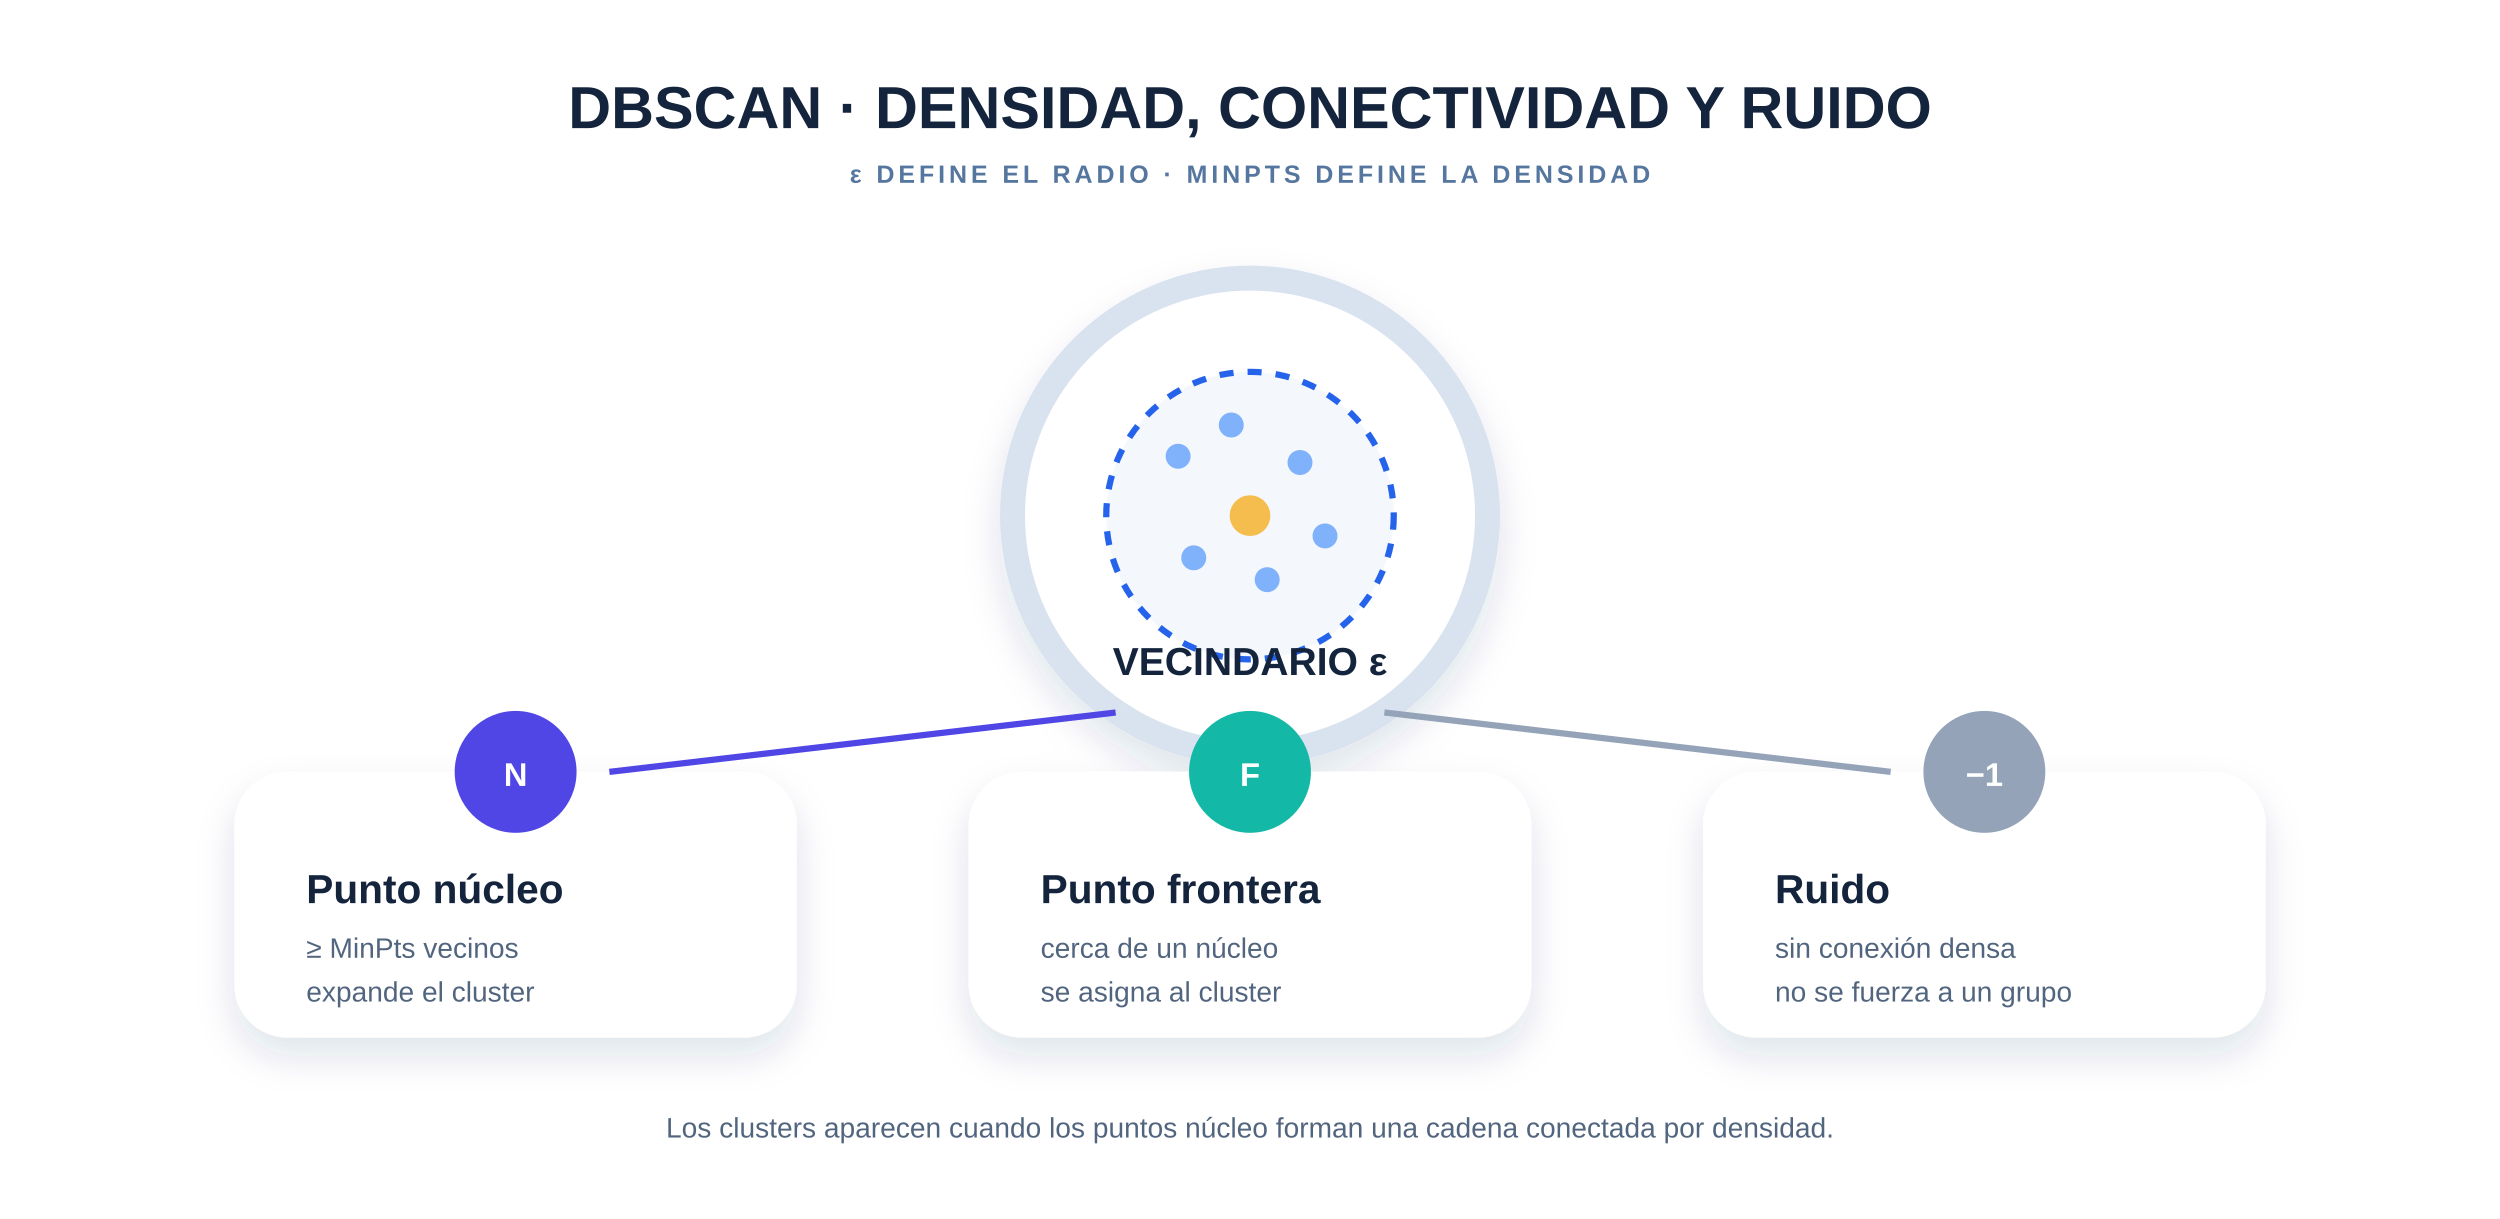
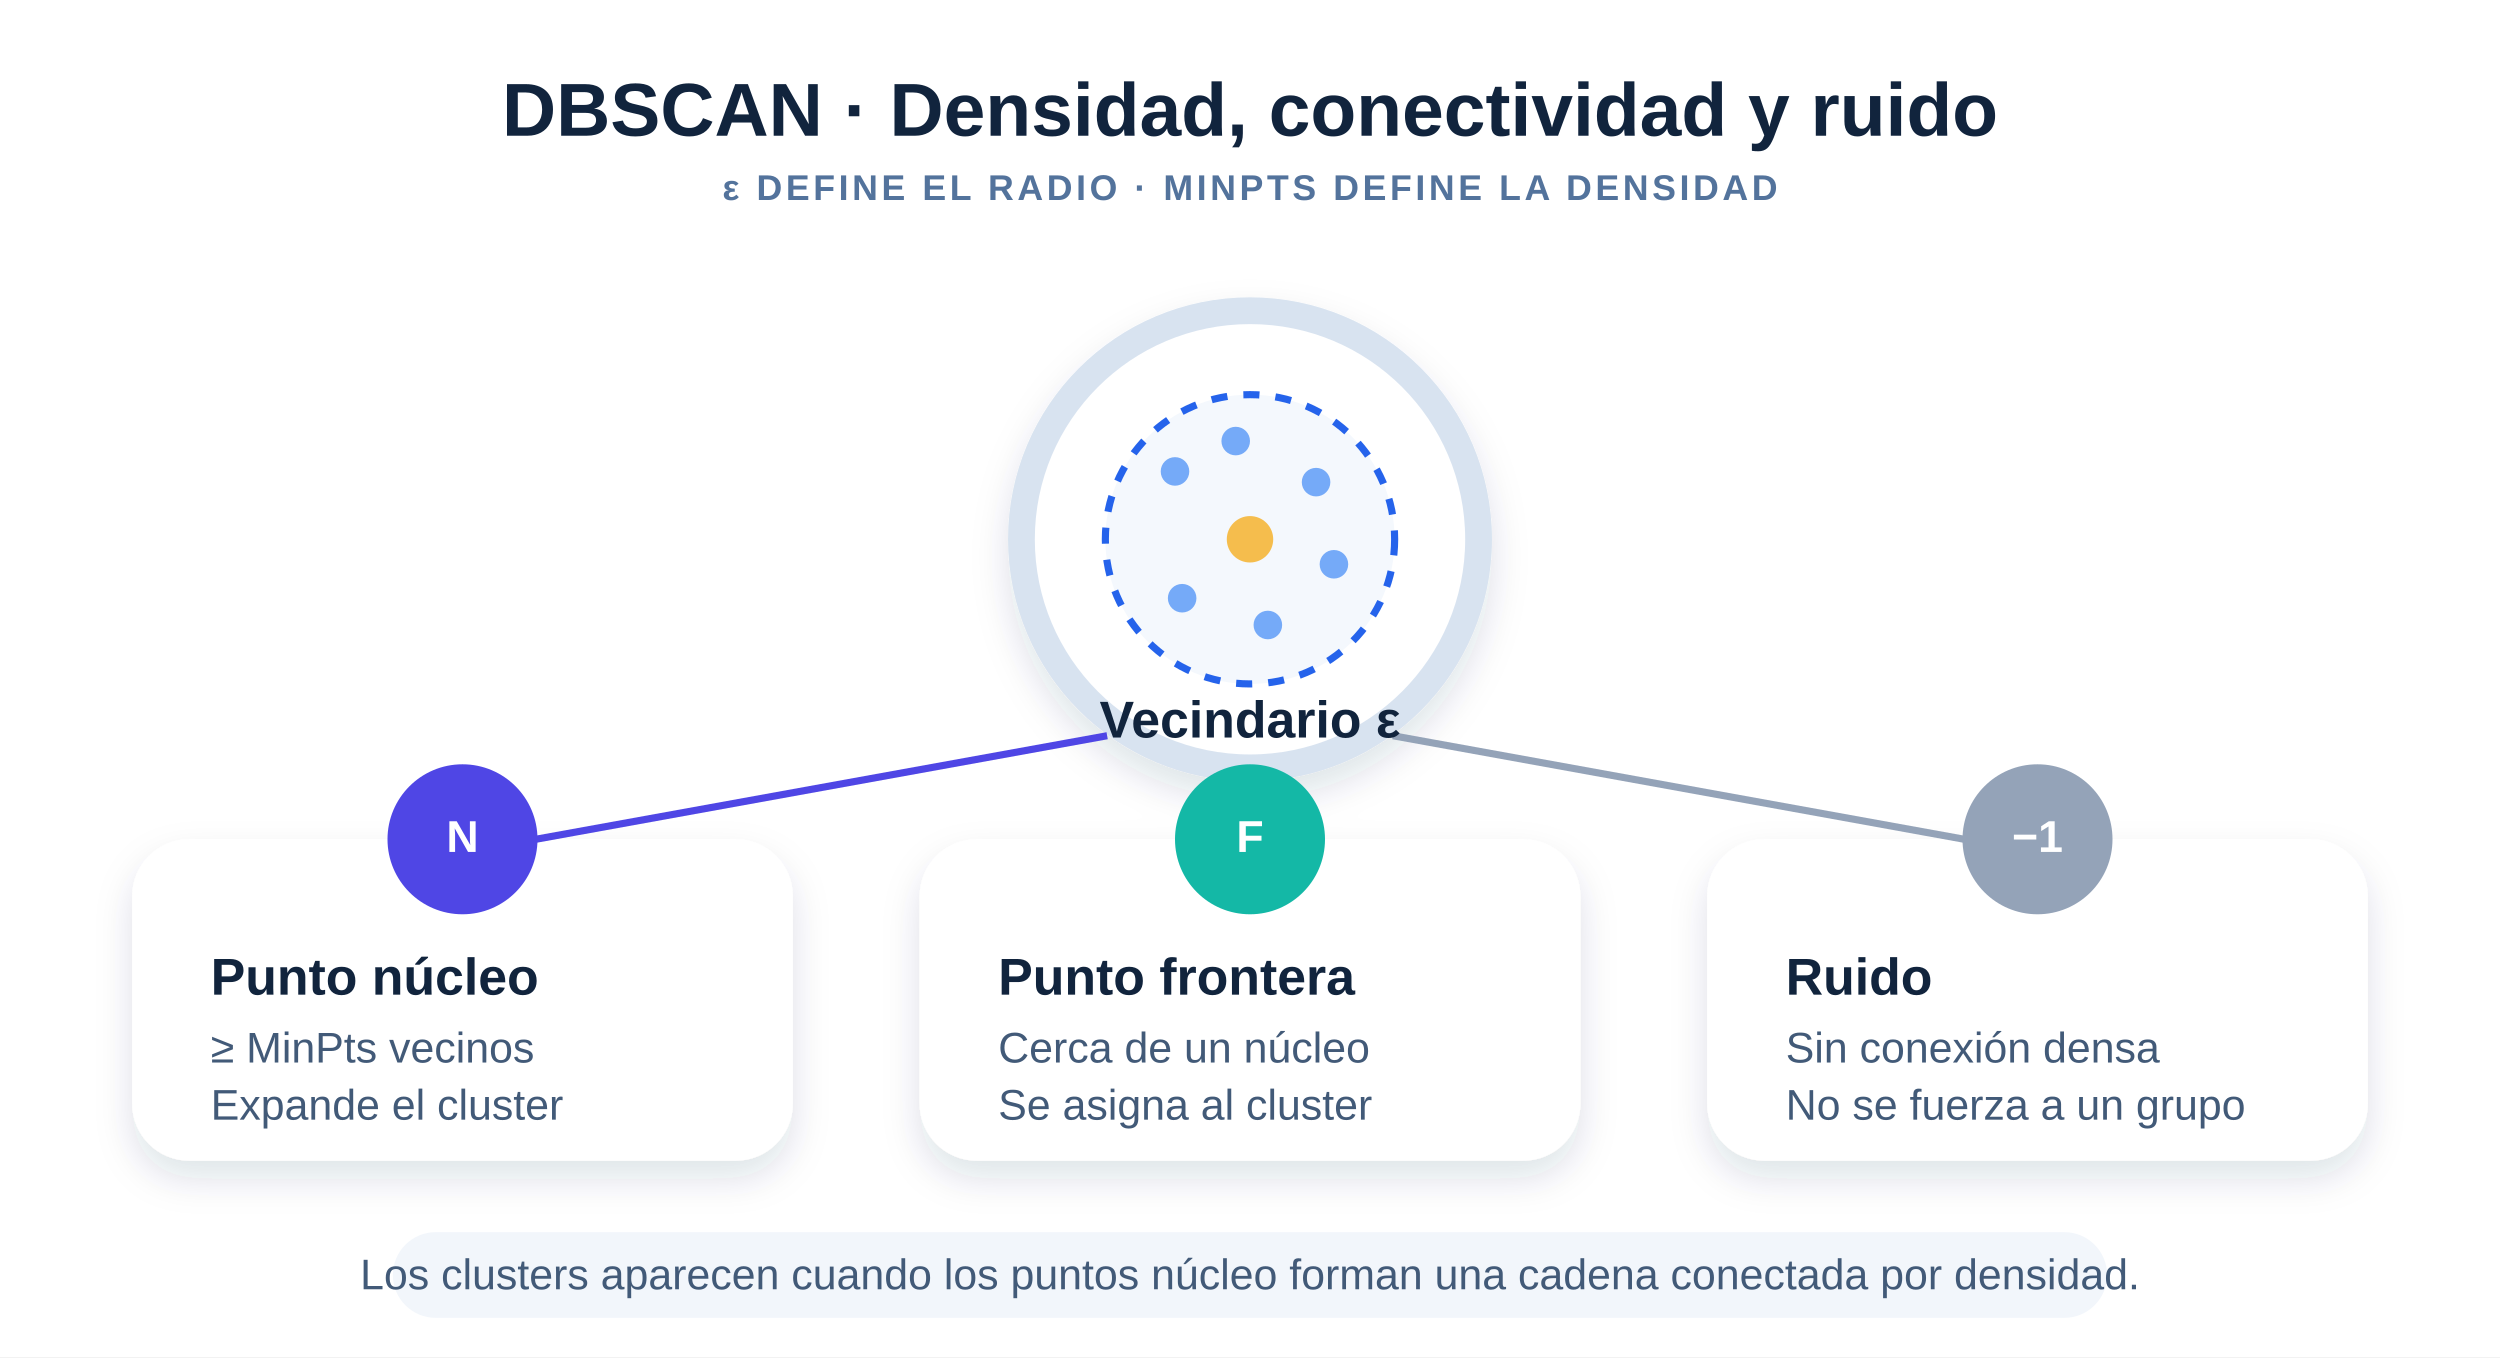
- <svg xmlns="http://www.w3.org/2000/svg" viewBox="0 0 1600 780" role="img" aria-labelledby="title desc">
+ <svg xmlns="http://www.w3.org/2000/svg" viewBox="0 0 1400 760" role="img" aria-labelledby="title desc">
  <defs>
-     <filter id="shadow">
-       <feDropShadow dx="0" dy="12" stdDeviation="12" flood-color="#18355f" flood-opacity=".13" />
+     <filter id="s">
+       <feDropShadow dx="0" dy="10" stdDeviation="10" flood-color="#17335b" flood-opacity=".13" />
    </filter>
-     <style>text{font-family:Arial,Helvetica,sans-serif}.h{font-size:38px;font-weight:800;fill:#14243c}.k{font-size:16px;font-weight:700;letter-spacing:2.5px}.t{font-size:26px;font-weight:800;fill:#14243c}.p{font-size:18px;fill:#52657f}.w{font-size:21px;font-weight:800;fill:#fff}.c{font-size:25px;font-weight:800;fill:#14243c}.cs{font-size:18px;fill:#52657f}</style>
+     <style>text{font-family:Arial,Helvetica,sans-serif}.h{font-size:42px;font-weight:800;fill:#11243d}.k{font-size:20px;font-weight:700;letter-spacing:2px}.t{font-size:29px;font-weight:800;fill:#11243d}.p{font-size:24px;fill:#425a78}.w{font-size:25px;font-weight:800;fill:#fff}</style>
  </defs>
-   <rect width="1600" height="780" fill="#fff" />
-   <text x="800" y="82" text-anchor="middle" class="h">DBSCAN · DENSIDAD, CONECTIVIDAD Y RUIDO</text>
-   <text x="800" y="117" text-anchor="middle" class="k" fill="#54769f">ε DEFINE EL RADIO · MINPTS DEFINE LA DENSIDAD</text>
-   <g filter="url(#shadow)">
-     <circle cx="800" cy="330" r="152" fill="#fff" stroke="#d9e3ef" stroke-width="16" />
-     <rect x="150" y="494" width="360" height="170" rx="34" fill="#fff" />
-     <rect x="620" y="494" width="360" height="170" rx="34" fill="#fff" />
-     <rect x="1090" y="494" width="360" height="170" rx="34" fill="#fff" />
+   <rect width="1400" height="760" fill="#fff" />
+   <text x="700" y="76" text-anchor="middle" class="h">DBSCAN · Densidad, conectividad y ruido</text>
+   <text x="700" y="112" text-anchor="middle" class="k" fill="#53739c">ε DEFINE EL RADIO · MINPTS DEFINE LA DENSIDAD</text>
+   <g filter="url(#s)">
+     <circle cx="700" cy="302" r="128" fill="#fff" stroke="#d8e3f0" stroke-width="15" />
+     <rect x="74" y="470" width="370" height="180" rx="32" fill="#fff" />
+     <rect x="515" y="470" width="370" height="180" rx="32" fill="#fff" />
+     <rect x="956" y="470" width="370" height="180" rx="32" fill="#fff" />
  </g>
-   <g stroke-width="4" fill="none">
-     <path d="M714 456L390 494" stroke="#4f46e5" />
-     <path d="M800 482v12" stroke="#14b8a6" />
-     <path d="M886 456L1210 494" stroke="#94a3b8" />
+   <g fill="none" stroke-width="4">
+     <path d="M620 412L300 470" stroke="#4f46e5" />
+     <path d="M700 430v40" stroke="#14b8a6" />
+     <path d="M780 412L1100 470" stroke="#94a3b8" />
  </g>
-   <circle cx="800" cy="330" r="92" fill="#f4f8fd" stroke="#2563eb" stroke-width="4" stroke-dasharray="9 9" />
-   <g fill="#7fb2fb">
-     <circle cx="754" cy="292" r="8" />
-     <circle cx="788" cy="272" r="8" />
-     <circle cx="832" cy="296" r="8" />
-     <circle cx="848" cy="343" r="8" />
-     <circle cx="811" cy="371" r="8" />
-     <circle cx="764" cy="357" r="8" />
+   <circle cx="700" cy="302" r="81" fill="#f4f8fd" stroke="#2563eb" stroke-width="4" stroke-dasharray="9 9" />
+   <g fill="#75aaf8">
+     <circle cx="658" cy="264" r="8" />
+     <circle cx="692" cy="247" r="8" />
+     <circle cx="737" cy="270" r="8" />
+     <circle cx="747" cy="316" r="8" />
+     <circle cx="710" cy="350" r="8" />
+     <circle cx="662" cy="335" r="8" />
  </g>
-   <circle cx="800" cy="330" r="13" fill="#f5bd4d" />
-   <text x="800" y="432" text-anchor="middle" class="c">VECINDARIO ε</text>
-   <circle cx="330" cy="494" r="39" fill="#4f46e5" />
-   <text x="330" y="503" text-anchor="middle" class="w">N</text>
-   <text x="196" y="578" class="t">Punto núcleo</text>
-   <text x="196" y="613" class="p">≥ MinPts vecinos</text>
-   <text x="196" y="641" class="p">expande el cluster</text>
-   <circle cx="800" cy="494" r="39" fill="#14b8a6" />
-   <text x="800" y="503" text-anchor="middle" class="w">F</text>
-   <text x="666" y="578" class="t">Punto frontera</text>
-   <text x="666" y="613" class="p">cerca de un núcleo</text>
-   <text x="666" y="641" class="p">se asigna al cluster</text>
-   <circle cx="1270" cy="494" r="39" fill="#94a3b8" />
-   <text x="1270" y="503" text-anchor="middle" class="w">−1</text>
-   <text x="1136" y="578" class="t">Ruido</text>
-   <text x="1136" y="613" class="p">sin conexión densa</text>
-   <text x="1136" y="641" class="p">no se fuerza a un grupo</text>
-   <text x="800" y="728" text-anchor="middle" class="p">Los clusters aparecen cuando los puntos núcleo forman una cadena conectada por densidad.</text>
+   <circle cx="700" cy="302" r="13" fill="#f5bd4d" />
+   <text x="700" y="413" text-anchor="middle" class="t">Vecindario ε</text>
+   <circle cx="259" cy="470" r="42" fill="#4f46e5" />
+   <text x="259" y="470" text-anchor="middle" dominant-baseline="middle" class="w">N</text>
+   <text x="118" y="557" class="t">Punto núcleo</text>
+   <text x="118" y="595" class="p">≥ MinPts vecinos</text>
+   <text x="118" y="627" class="p">Expande el cluster</text>
+   <circle cx="700" cy="470" r="42" fill="#14b8a6" />
+   <text x="700" y="470" text-anchor="middle" dominant-baseline="middle" class="w">F</text>
+   <text x="559" y="557" class="t">Punto frontera</text>
+   <text x="559" y="595" class="p">Cerca de un núcleo</text>
+   <text x="559" y="627" class="p">Se asigna al cluster</text>
+   <circle cx="1141" cy="470" r="42" fill="#94a3b8" />
+   <text x="1141" y="470" text-anchor="middle" dominant-baseline="middle" class="w">−1</text>
+   <text x="1000" y="557" class="t">Ruido</text>
+   <text x="1000" y="595" class="p">Sin conexión densa</text>
+   <text x="1000" y="627" class="p">No se fuerza a un grupo</text>
+   <rect x="220" y="690" width="960" height="48" rx="24" fill="#f2f6fb" />
+   <text x="700" y="722" text-anchor="middle" class="p">Los clusters aparecen cuando los puntos núcleo forman una cadena conectada por densidad.</text>
</svg>
